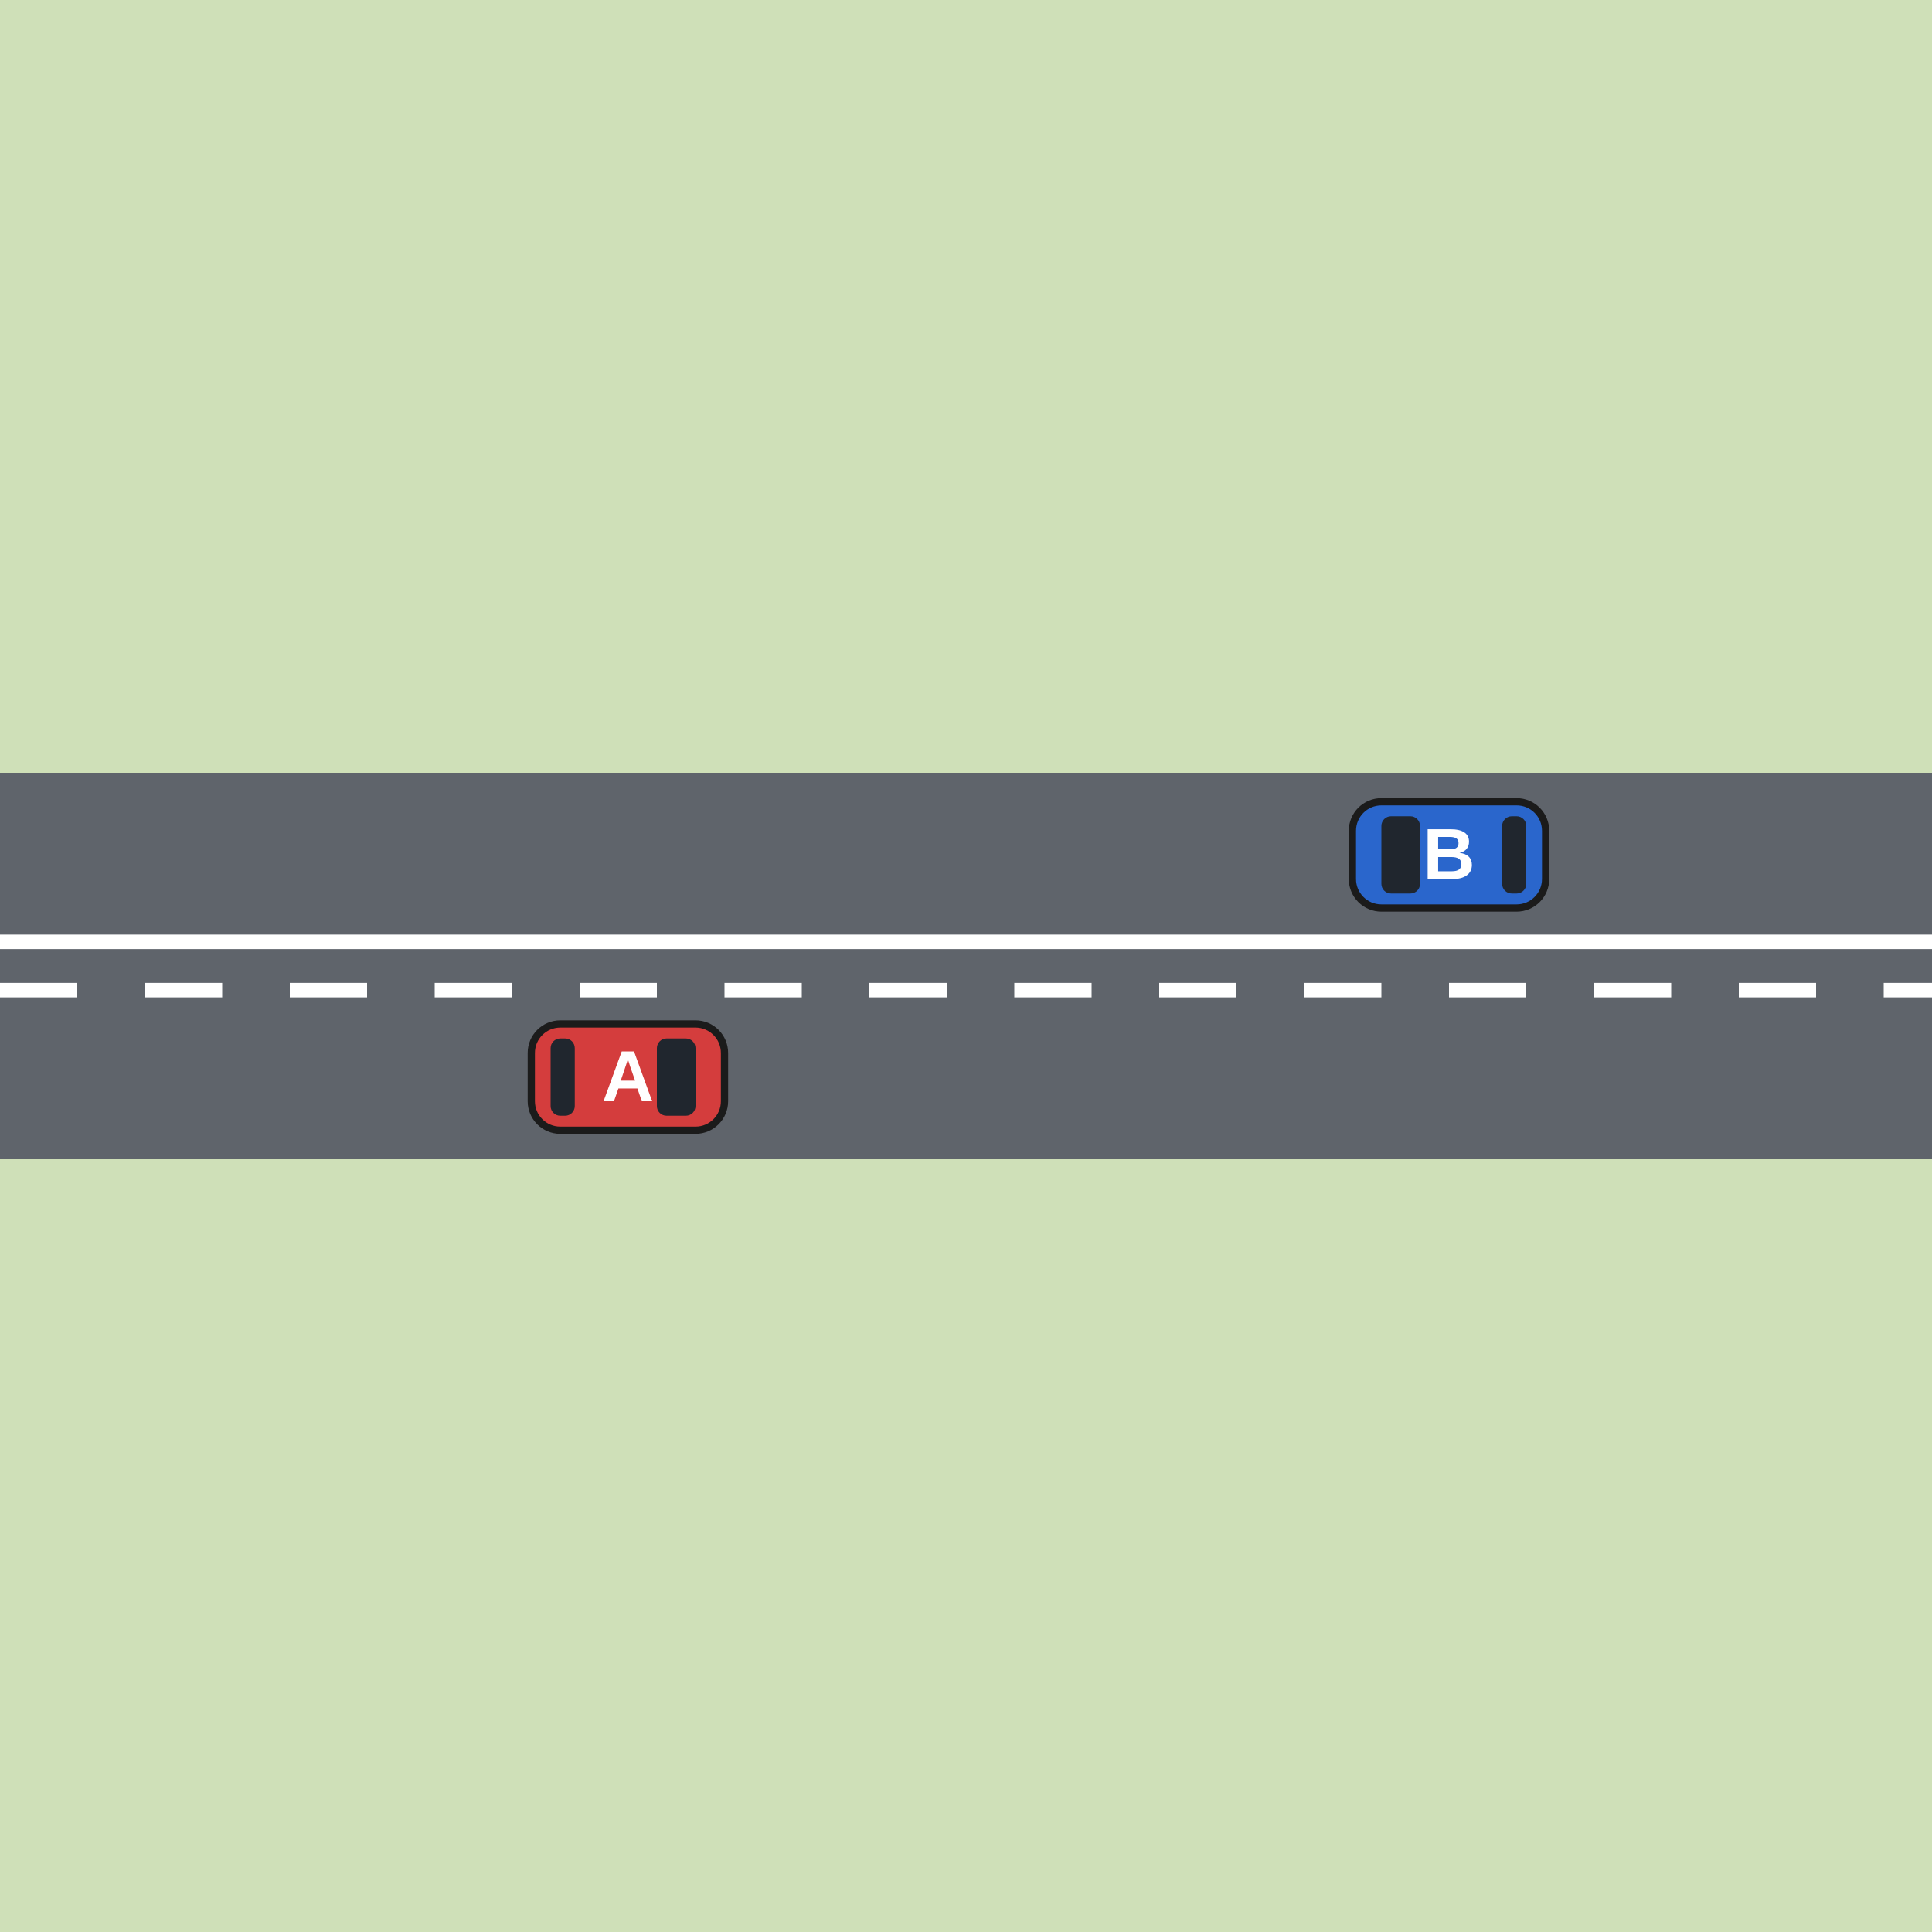
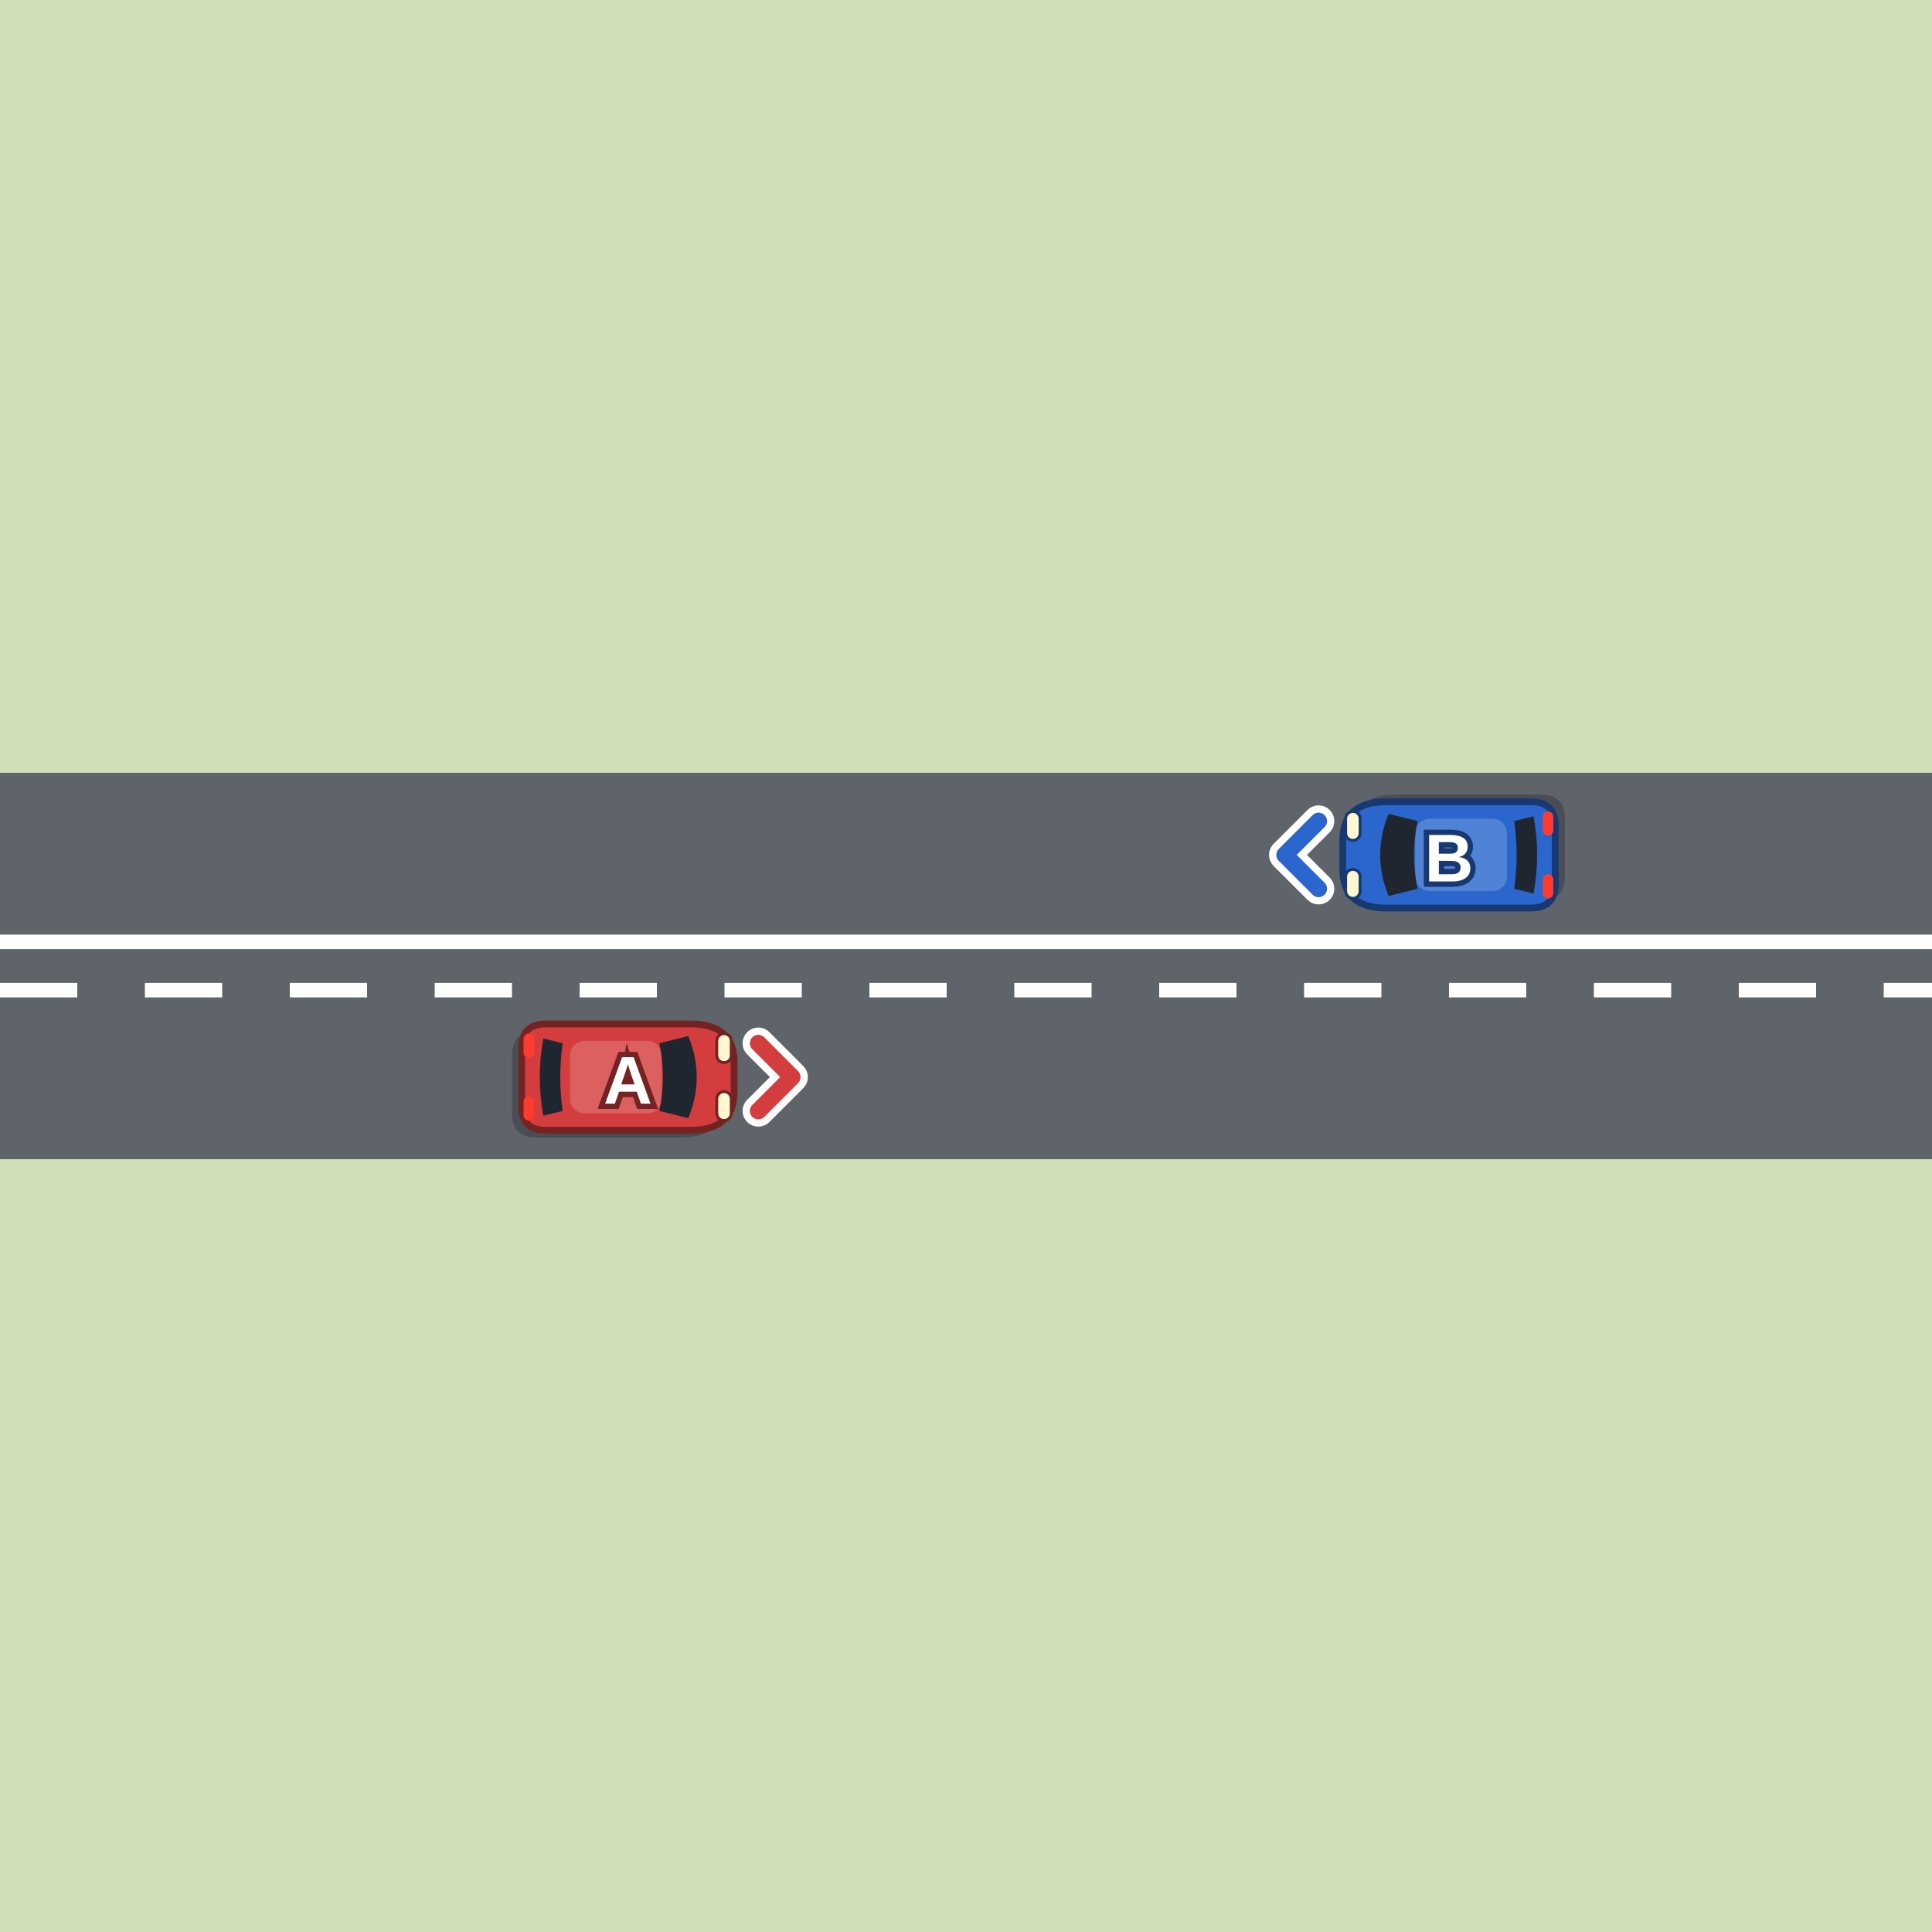
<svg xmlns="http://www.w3.org/2000/svg" viewBox="0 0 400 400" role="img" aria-labelledby="t d">
  <defs>
    <marker id="punta-A" viewBox="0 0 10 10" refX="5" refY="5" markerWidth="4" markerHeight="4" orient="auto-start-reverse">
      <path d="M0,0 L10,5 L0,10 z" fill="#d43d3d" />
    </marker>
    <marker id="punta-B" viewBox="0 0 10 10" refX="5" refY="5" markerWidth="4" markerHeight="4" orient="auto-start-reverse">
      <path d="M0,0 L10,5 L0,10 z" fill="#2a66cc" />
    </marker>
    <marker id="punta-C" viewBox="0 0 10 10" refX="5" refY="5" markerWidth="4" markerHeight="4" orient="auto-start-reverse">
      <path d="M0,0 L10,5 L0,10 z" fill="#e3a21a" />
    </marker>
    <marker id="punta-D" viewBox="0 0 10 10" refX="5" refY="5" markerWidth="4" markerHeight="4" orient="auto-start-reverse">
      <path d="M0,0 L10,5 L0,10 z" fill="#2e9a4f" />
    </marker>
  </defs>
  <rect x="0" y="0" width="400" height="400" fill="#cfe0b8" />
  <rect x="0" y="160.0" width="400" height="80" fill="#5f646b" />
  <line x1="0" y1="195" x2="400" y2="195" stroke="#ffffff" stroke-width="3" />
  <line x1="0" y1="205" x2="400" y2="205" stroke="#ffffff" stroke-width="3" stroke-dasharray="16 14" />
  <g transform="translate(130.0 223.0) rotate(90.0)">
-     <rect x="-11.0" y="-20.0" width="22" height="40" rx="6" fill="#d43d3d" stroke="#1b1b1b" stroke-width="1.5" />
-     <rect x="-8.0" y="-14.0" width="16" height="8" rx="2" fill="#20262e" />
-     <rect x="-8.0" y="11.0" width="16" height="5" rx="2" fill="#20262e" />
-     <text x="0" y="5" transform="rotate(-90.0)" text-anchor="middle" font-family="Arial, Helvetica, sans-serif" font-weight="bold" font-size="15" fill="#fff">A</text>
+     <path d="M-11.0,-13.0 Q-11.0,-22.0 -3.0,-22.0 L3.0,-22.0 Q11.0,-22.0 11.0,-13.0 L11.0,17.0 Q11.0,22.0 6.0,22.0 L-6.0,22.0 Q-11.0,22.0 -11.0,17.0 Z" transform="translate(1.5 2)" fill="#000" opacity=".22" />
+     <path d="M-11.0,-13.0 Q-11.0,-22.0 -3.0,-22.0 L3.0,-22.0 Q11.0,-22.0 11.0,-13.0 L11.0,17.0 Q11.0,22.0 6.0,22.0 L-6.0,22.0 Q-11.0,22.0 -11.0,17.0 Z" fill="#d43d3d" stroke="#752222" stroke-width="1.4" />
+     <rect x="-7.5" y="-7.0" width="15" height="19" rx="3" fill="#dc6060" />
+     <path d="M-8.5,-12.5 Q0,-16.0 8.5,-12.5 L7.0,-6.5 Q0,-8.0 -7.0,-6.5 Z" fill="#1f2630" />
+     <path d="M-7.0,13.5 Q0,14.5 7.0,13.5 L8.0,17.5 Q0,19.0 -8.0,17.5 Z" fill="#1f2630" />
+     <rect x="-9.0" y="-21.4" width="6" height="3" rx="1.5" fill="#fff7cf" stroke="#752222" stroke-width=".6" />
+     <rect x="3.0" y="-21.4" width="6" height="3" rx="1.5" fill="#fff7cf" stroke="#752222" stroke-width=".6" />
+     <rect x="-9.0" y="19.4" width="5" height="2.2" rx="1.1" fill="#ff3b30" />
+     <rect x="4.0" y="19.4" width="5" height="2.2" rx="1.1" fill="#ff3b30" />
+     <text x="0" y="5.5" transform="translate(0 0.0) rotate(-90.0)" text-anchor="middle" font-family="-apple-system, 'Helvetica Neue', Arial, sans-serif" font-weight="800" font-size="14" fill="#fff" stroke="#752222" stroke-width="2.2" paint-order="stroke">A</text>
+     <g class="sentido" data-letra="A" fill="none" stroke-linecap="round" stroke-linejoin="round">
+       <path d="M-7,-27.0 L0,-34.0 L7,-27.0" stroke="#fff" stroke-width="6.5" />
+       <path d="M-7,-27.0 L0,-34.0 L7,-27.0" stroke="#d43d3d" stroke-width="3.5" />
+     </g>
  </g>
  <g transform="translate(300.0 177.0) rotate(270.0)">
-     <rect x="-11.0" y="-20.0" width="22" height="40" rx="6" fill="#2a66cc" stroke="#1b1b1b" stroke-width="1.5" />
-     <rect x="-8.0" y="-14.0" width="16" height="8" rx="2" fill="#20262e" />
-     <rect x="-8.0" y="11.0" width="16" height="5" rx="2" fill="#20262e" />
-     <text x="0" y="5" transform="rotate(-270.0)" text-anchor="middle" font-family="Arial, Helvetica, sans-serif" font-weight="bold" font-size="15" fill="#fff">B</text>
+     <path d="M-11.0,-13.0 Q-11.0,-22.0 -3.0,-22.0 L3.0,-22.0 Q11.0,-22.0 11.0,-13.0 L11.0,17.0 Q11.0,22.0 6.0,22.0 L-6.0,22.0 Q-11.0,22.0 -11.0,17.0 Z" transform="translate(1.5 2)" fill="#000" opacity=".22" />
+     <path d="M-11.0,-13.0 Q-11.0,-22.0 -3.0,-22.0 L3.0,-22.0 Q11.0,-22.0 11.0,-13.0 L11.0,17.0 Q11.0,22.0 6.0,22.0 L-6.0,22.0 Q-11.0,22.0 -11.0,17.0 Z" fill="#2a66cc" stroke="#173870" stroke-width="1.4" />
+     <rect x="-7.5" y="-7.0" width="15" height="19" rx="3" fill="#5082d5" />
+     <path d="M-8.5,-12.5 Q0,-16.0 8.5,-12.5 L7.0,-6.5 Q0,-8.0 -7.0,-6.5 Z" fill="#1f2630" />
+     <path d="M-7.0,13.5 Q0,14.5 7.0,13.5 L8.0,17.5 Q0,19.0 -8.0,17.5 Z" fill="#1f2630" />
+     <rect x="-9.0" y="-21.4" width="6" height="3" rx="1.5" fill="#fff7cf" stroke="#173870" stroke-width=".6" />
+     <rect x="3.0" y="-21.4" width="6" height="3" rx="1.5" fill="#fff7cf" stroke="#173870" stroke-width=".6" />
+     <rect x="-9.0" y="19.4" width="5" height="2.2" rx="1.1" fill="#ff3b30" />
+     <rect x="4.0" y="19.4" width="5" height="2.2" rx="1.1" fill="#ff3b30" />
+     <text x="0" y="5.5" transform="translate(0 0.0) rotate(-270.0)" text-anchor="middle" font-family="-apple-system, 'Helvetica Neue', Arial, sans-serif" font-weight="800" font-size="14" fill="#fff" stroke="#173870" stroke-width="2.2" paint-order="stroke">B</text>
+     <g class="sentido" data-letra="B" fill="none" stroke-linecap="round" stroke-linejoin="round">
+       <path d="M-7,-27.0 L0,-34.0 L7,-27.0" stroke="#fff" stroke-width="6.5" />
+       <path d="M-7,-27.0 L0,-34.0 L7,-27.0" stroke="#2a66cc" stroke-width="3.5" />
+     </g>
  </g>
</svg>
